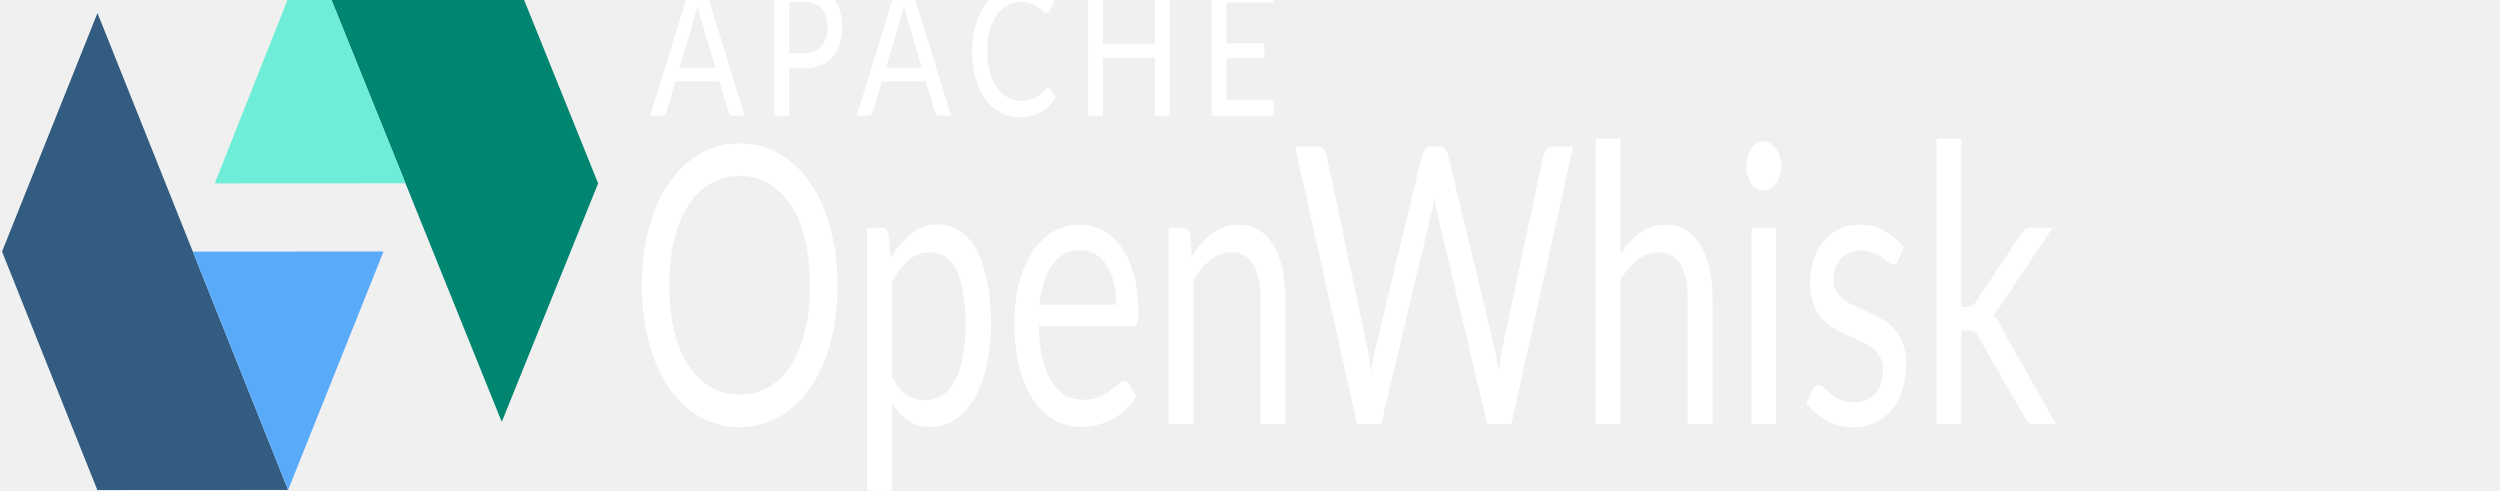
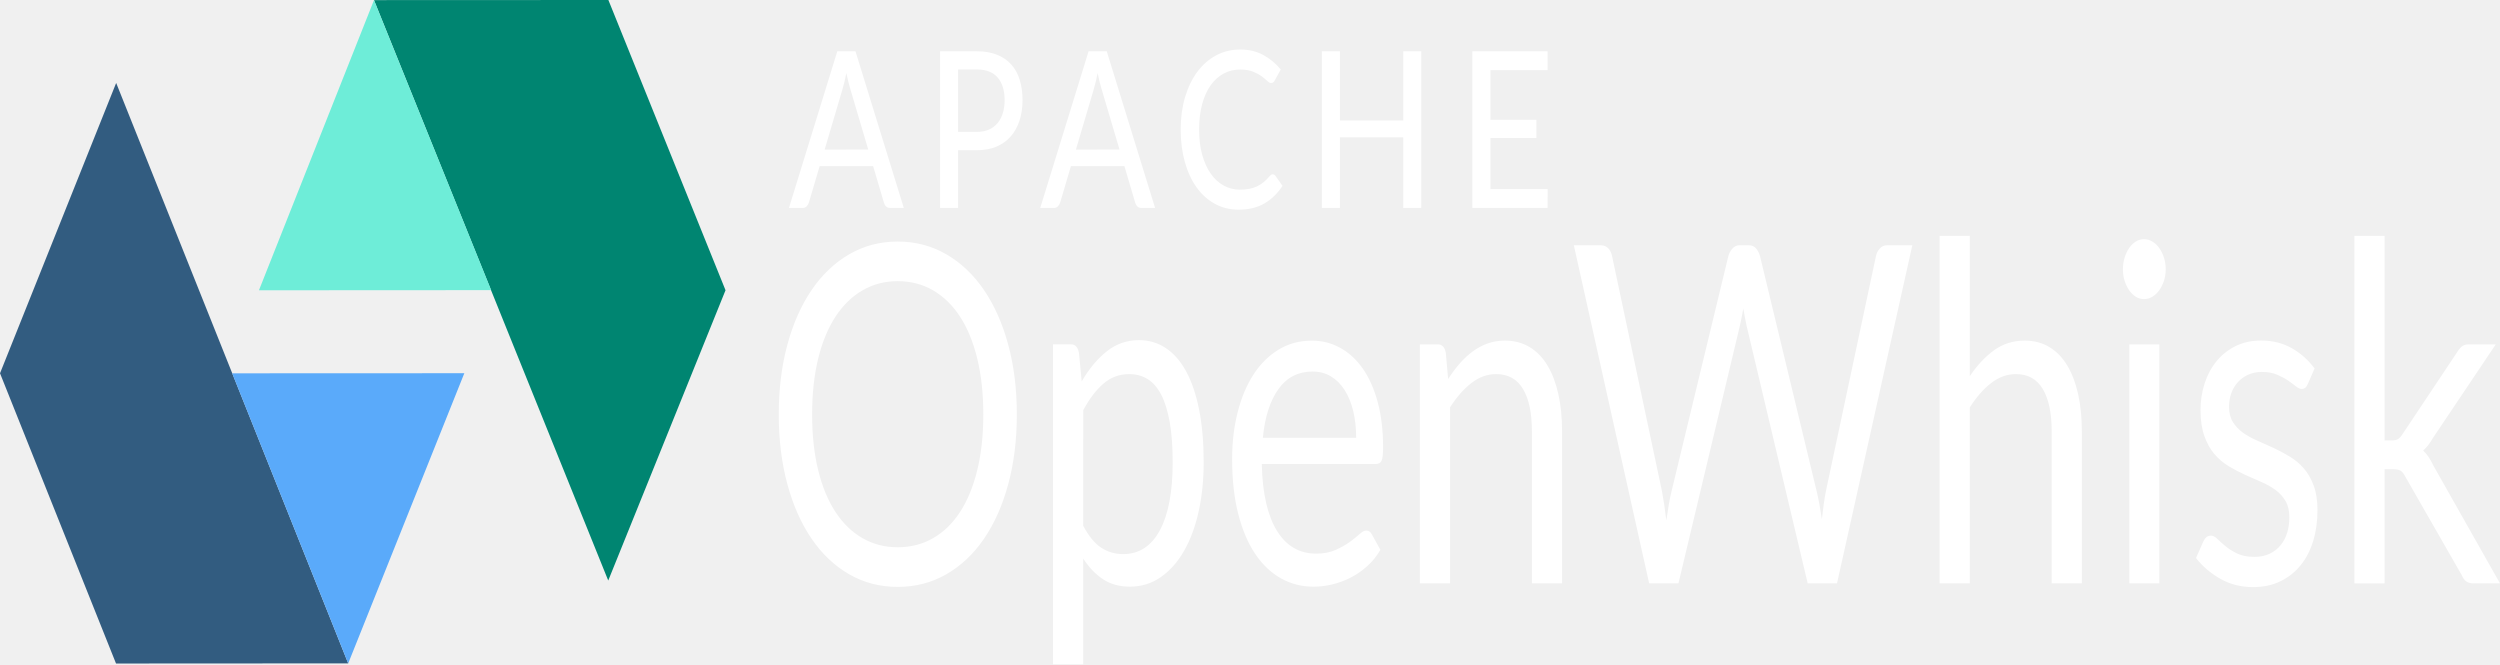
- <svg xmlns="http://www.w3.org/2000/svg" xmlns:xlink="http://www.w3.org/1999/xlink" width="107" height="21" viewBox="0 0 170.56 33.474" version="1.1" id="svg4829">
+ <svg xmlns="http://www.w3.org/2000/svg" xmlns:xlink="http://www.w3.org/1999/xlink" width="87.913" height="23.359" viewBox="0 0 140.135 37.235" version="1.1" id="svg4829">
  <defs id="defs4816">
-     <color-profile name="Adobe-RGB--1998-" xlink:href="/System/Library/ColorSync/Profiles/AdobeRGB1998.icc" id="color-profile4890" />
+     <color-profile name="Adobe-RGB--1998-" xlink:href="/System/Library/ColorSync/Profiles/AdobeRGB1998.icc" id="color-profile7" />
    <filter style="color-interpolation-filters:sRGB" id="filter4902">
      <feFlood flood-opacity="0.498" flood-color="rgb(0,0,0)" result="flood" id="feFlood4892" />
      <feComposite in="flood" in2="SourceGraphic" operator="in" result="composite1" id="feComposite4894" />
      <feGaussianBlur in="composite1" stdDeviation="2" result="blur" id="feGaussianBlur4896" />
      <feOffset dx="6" dy="6" result="offset" id="feOffset4898" />
      <feComposite in="SourceGraphic" in2="offset" operator="over" result="fbSourceGraphic" id="feComposite4900" />
      <feColorMatrix result="fbSourceGraphicAlpha" in="fbSourceGraphic" values="0 0 0 -1 0 0 0 0 -1 0 0 0 0 -1 0 0 0 0 1 0" id="feColorMatrix4988" />
      <feFlood id="feFlood4990" flood-opacity="0.498" flood-color="rgb(0,0,0)" result="flood" in="fbSourceGraphic" />
      <feComposite in2="fbSourceGraphic" id="feComposite4992" in="flood" operator="in" result="composite1" />
      <feGaussianBlur id="feGaussianBlur4994" in="composite1" stdDeviation="1" result="blur" />
      <feOffset id="feOffset4996" dx="6" dy="6" result="offset" />
      <feComposite in2="offset" id="feComposite4998" in="fbSourceGraphic" operator="over" result="fbSourceGraphic" />
      <feColorMatrix result="fbSourceGraphicAlpha" in="fbSourceGraphic" values="0 0 0 -1 0 0 0 0 -1 0 0 0 0 -1 0 0 0 0 1 0" id="feColorMatrix5000" />
      <feFlood id="feFlood5002" flood-opacity="0.498" flood-color="rgb(0,0,0)" result="flood" in="fbSourceGraphic" />
      <feComposite in2="fbSourceGraphic" id="feComposite5004" in="flood" operator="in" result="composite1" />
      <feGaussianBlur id="feGaussianBlur5006" in="composite1" stdDeviation="1" result="blur" />
      <feOffset id="feOffset5008" dx="6" dy="6" result="offset" />
      <feComposite in2="offset" id="feComposite5010" in="fbSourceGraphic" operator="over" result="fbSourceGraphic" />
      <feColorMatrix result="fbSourceGraphicAlpha" in="fbSourceGraphic" values="0 0 0 -1 0 0 0 0 -1 0 0 0 0 -1 0 0 0 0 1 0" id="feColorMatrix5012" />
      <feFlood id="feFlood5014" flood-opacity="0.498" flood-color="rgb(0,0,0)" result="flood" in="fbSourceGraphic" />
      <feComposite in2="fbSourceGraphic" id="feComposite5016" in="flood" operator="in" result="composite1" />
      <feGaussianBlur id="feGaussianBlur5018" in="composite1" stdDeviation="1" result="blur" />
      <feOffset id="feOffset5020" dx="6" dy="6" result="offset" />
      <feComposite in2="offset" id="feComposite5022" in="fbSourceGraphic" operator="over" result="fbSourceGraphic" />
      <feColorMatrix result="fbSourceGraphicAlpha" in="fbSourceGraphic" values="0 0 0 -1 0 0 0 0 -1 0 0 0 0 -1 0 0 0 0 1 0" id="feColorMatrix5024" />
      <feFlood id="feFlood5026" flood-opacity="0.498" flood-color="rgb(0,0,0)" result="flood" in="fbSourceGraphic" />
      <feComposite in2="fbSourceGraphic" id="feComposite5028" in="flood" operator="in" result="composite1" />
      <feGaussianBlur id="feGaussianBlur5030" in="composite1" stdDeviation="1" result="blur" />
      <feOffset id="feOffset5032" dx="6" dy="6" result="offset" />
      <feComposite in2="offset" id="feComposite5034" in="fbSourceGraphic" operator="over" result="fbSourceGraphic" />
      <feColorMatrix result="fbSourceGraphicAlpha" in="fbSourceGraphic" values="0 0 0 -1 0 0 0 0 -1 0 0 0 0 -1 0 0 0 0 1 0" id="feColorMatrix5036" />
      <feFlood id="feFlood5038" flood-opacity="0.498" flood-color="rgb(0,0,0)" result="flood" in="fbSourceGraphic" />
      <feComposite in2="fbSourceGraphic" id="feComposite5040" in="flood" operator="in" result="composite1" />
      <feGaussianBlur id="feGaussianBlur5042" in="composite1" stdDeviation="1" result="blur" />
      <feOffset id="feOffset5044" dx="6" dy="6" result="offset" />
      <feComposite in2="offset" id="feComposite5046" in="fbSourceGraphic" operator="over" result="composite2" />
    </filter>
  </defs>
-   <g id="Symbols" style="fill:none;fill-rule:evenodd;stroke:none;stroke-width:1">
-     <g id="Menu" transform="translate(-268,-33)">
-       <g id="logo/apache-openwhisk" transform="matrix(1.349175,0,0,1.88912,268,27.01907)">
-         <g id="Group-23">
-           <polygon id="Fill-1" points="25.27,17.226 30.143,8.612 25.276,-0 15.537,0.003 " style="fill:#008571" transform="translate(0.1028831,1.175636)" />
-           <polygon id="Fill-2" points="15.538,0.003 10.758,8.613 20.406,8.609 " style="fill:#6eedd8" transform="translate(0.1028831,1.175636)" />
-           <polygon id="Fill-3" points="14.466,19.684 4.826,2.461 0,11.076 4.82,19.688 " style="fill:#325c80" transform="translate(0.1028831,1.175636)" />
-           <polygon id="Fill-4" points="9.646,11.077 14.466,19.685 19.291,11.074 " style="fill:#5aaafa" transform="translate(0.1028831,1.175636)" />
-         </g>
-         <path d="m 42.349,13.473 c 0,0.751 -0.119,1.441 -0.357,2.069 -0.238,0.628 -0.574,1.168 -1.008,1.62 -0.434,0.453 -0.955,0.804 -1.565,1.054 -0.609,0.25 -1.282,0.374 -2.019,0.374 -0.737,0 -1.409,-0.125 -2.016,-0.374 -0.607,-0.25 -1.127,-0.601 -1.561,-1.054 -0.434,-0.453 -0.77,-0.993 -1.008,-1.62 -0.238,-0.628 -0.357,-1.317 -0.357,-2.069 0,-0.751 0.119,-1.441 0.357,-2.068 0.238,-0.628 0.574,-1.169 1.008,-1.624 0.434,-0.455 0.954,-0.808 1.561,-1.06 0.607,-0.252 1.279,-0.378 2.016,-0.378 0.737,0 1.41,0.126 2.019,0.378 0.609,0.252 1.13,0.605 1.565,1.06 0.434,0.455 0.77,0.996 1.008,1.624 0.238,0.628 0.357,1.317 0.357,2.068 z m -1.393,0 c 0,-0.616 -0.084,-1.169 -0.252,-1.659 -0.168,-0.49 -0.406,-0.904 -0.714,-1.242 -0.308,-0.338 -0.681,-0.598 -1.12,-0.781 -0.439,-0.182 -0.929,-0.273 -1.47,-0.273 -0.537,0 -1.024,0.091 -1.463,0.273 -0.439,0.182 -0.813,0.442 -1.123,0.781 -0.31,0.338 -0.549,0.752 -0.718,1.242 -0.168,0.49 -0.252,1.043 -0.252,1.659 0,0.616 0.084,1.168 0.252,1.655 0.168,0.488 0.407,0.901 0.718,1.239 0.31,0.338 0.685,0.597 1.123,0.777 0.439,0.18 0.926,0.27 1.463,0.27 0.541,0 1.031,-0.09 1.47,-0.27 0.439,-0.18 0.812,-0.439 1.12,-0.777 0.308,-0.338 0.546,-0.751 0.714,-1.239 0.168,-0.488 0.252,-1.039 0.252,-1.655 z m 4.151,3.304 c 0.229,0.308 0.478,0.525 0.749,0.651 0.271,0.126 0.574,0.189 0.91,0.189 0.663,0 1.171,-0.236 1.526,-0.707 0.355,-0.471 0.532,-1.143 0.532,-2.016 0,-0.462 -0.041,-0.859 -0.122,-1.19 -0.082,-0.331 -0.199,-0.603 -0.353,-0.815 -0.154,-0.212 -0.343,-0.367 -0.567,-0.466 -0.224,-0.098 -0.478,-0.147 -0.763,-0.147 -0.406,0 -0.762,0.093 -1.067,0.28 -0.306,0.187 -0.587,0.45 -0.844,0.791 z m -0.063,-4.284 c 0.299,-0.369 0.644,-0.665 1.036,-0.889 0.392,-0.224 0.84,-0.336 1.344,-0.336 0.411,0 0.782,0.078 1.113,0.235 0.331,0.156 0.614,0.387 0.847,0.693 0.233,0.306 0.413,0.685 0.539,1.138 0.126,0.453 0.189,0.973 0.189,1.561 0,0.523 -0.07,1.009 -0.21,1.459 -0.14,0.45 -0.342,0.84 -0.606,1.169 -0.264,0.329 -0.586,0.588 -0.966,0.777 -0.38,0.189 -0.808,0.283 -1.284,0.283 -0.434,0 -0.806,-0.073 -1.117,-0.221 -0.31,-0.147 -0.584,-0.351 -0.823,-0.613 v 3.136 h -1.253 v -9.492 h 0.749 c 0.177,0 0.287,0.086 0.329,0.259 z m 11.403,1.673 c 0,-0.289 -0.041,-0.554 -0.122,-0.794 -0.082,-0.24 -0.201,-0.448 -0.357,-0.623 -0.156,-0.175 -0.346,-0.31 -0.571,-0.406 -0.224,-0.096 -0.478,-0.143 -0.763,-0.143 -0.597,0 -1.07,0.174 -1.417,0.521 -0.348,0.348 -0.564,0.829 -0.647,1.446 z m 1.008,3.325 c -0.154,0.187 -0.338,0.349 -0.553,0.486 -0.215,0.138 -0.444,0.251 -0.69,0.34 -0.245,0.089 -0.498,0.155 -0.759,0.2 -0.261,0.044 -0.52,0.067 -0.777,0.067 -0.49,0 -0.941,-0.083 -1.355,-0.248 -0.413,-0.166 -0.77,-0.408 -1.071,-0.728 -0.301,-0.32 -0.535,-0.715 -0.704,-1.187 -0.168,-0.471 -0.252,-1.013 -0.252,-1.624 0,-0.495 0.076,-0.957 0.228,-1.386 0.152,-0.429 0.37,-0.801 0.654,-1.117 0.285,-0.315 0.632,-0.562 1.043,-0.742 0.411,-0.18 0.873,-0.269 1.386,-0.269 0.425,0 0.818,0.071 1.179,0.213 0.362,0.142 0.674,0.348 0.938,0.616 0.264,0.268 0.47,0.6 0.62,0.994 0.149,0.394 0.224,0.843 0.224,1.347 0,0.196 -0.021,0.327 -0.063,0.392 -0.042,0.065 -0.121,0.098 -0.238,0.098 h -4.739 c 0.014,0.448 0.076,0.838 0.185,1.169 0.11,0.331 0.262,0.608 0.459,0.83 0.196,0.222 0.429,0.387 0.7,0.497 0.271,0.11 0.574,0.164 0.91,0.164 0.313,0 0.582,-0.036 0.808,-0.108 0.226,-0.072 0.421,-0.15 0.585,-0.234 0.163,-0.084 0.3,-0.162 0.409,-0.234 0.11,-0.072 0.204,-0.109 0.283,-0.109 0.103,0 0.182,0.04 0.238,0.119 z m 2.814,-5.068 c 0.154,-0.173 0.317,-0.329 0.49,-0.469 0.173,-0.14 0.356,-0.26 0.549,-0.36 0.194,-0.1 0.399,-0.177 0.616,-0.231 0.217,-0.054 0.451,-0.081 0.704,-0.081 0.387,0 0.729,0.064 1.026,0.192 0.296,0.128 0.544,0.31 0.742,0.546 0.198,0.236 0.349,0.519 0.452,0.851 0.103,0.331 0.154,0.698 0.154,1.099 v 4.515 h -1.253 v -4.515 c 0,-0.537 -0.122,-0.953 -0.367,-1.249 -0.245,-0.296 -0.617,-0.445 -1.117,-0.445 -0.369,0 -0.713,0.089 -1.032,0.266 -0.32,0.177 -0.615,0.418 -0.885,0.721 v 5.222 h -1.253 v -7.091 h 0.749 c 0.177,0 0.287,0.086 0.329,0.259 z M 79.554,8.454 76.425,18.485 h -1.218 l -2.541,-7.651 c -0.023,-0.075 -0.045,-0.154 -0.067,-0.238 l -0.067,-0.266 c -0.023,0.093 -0.047,0.182 -0.07,0.266 -0.023,0.084 -0.047,0.163 -0.07,0.238 l -2.555,7.651 H 68.62 L 65.491,8.454 h 1.127 c 0.121,0 0.223,0.03 0.304,0.091 0.082,0.061 0.134,0.138 0.158,0.231 l 2.072,6.972 c 0.033,0.126 0.064,0.261 0.095,0.406 0.03,0.145 0.059,0.299 0.087,0.462 0.033,-0.163 0.067,-0.318 0.102,-0.465 0.035,-0.147 0.073,-0.281 0.116,-0.403 L 71.91,8.776 c 0.028,-0.079 0.083,-0.153 0.165,-0.221 0.082,-0.068 0.181,-0.102 0.297,-0.102 h 0.392 c 0.121,0 0.219,0.03 0.294,0.091 0.075,0.061 0.131,0.138 0.168,0.231 l 2.352,6.972 c 0.042,0.121 0.081,0.252 0.116,0.392 0.035,0.14 0.069,0.287 0.102,0.441 0.023,-0.154 0.049,-0.301 0.077,-0.441 0.028,-0.14 0.058,-0.271 0.091,-0.392 l 2.079,-6.972 c 0.023,-0.084 0.076,-0.159 0.158,-0.224 0.082,-0.065 0.181,-0.098 0.297,-0.098 z m 2.387,3.885 c 0.303,-0.322 0.639,-0.579 1.008,-0.77 0.369,-0.191 0.793,-0.287 1.274,-0.287 0.387,0 0.729,0.064 1.026,0.192 0.296,0.128 0.544,0.31 0.742,0.546 0.198,0.236 0.349,0.519 0.452,0.851 0.103,0.331 0.154,0.698 0.154,1.099 v 4.515 h -1.253 v -4.515 c 0,-0.537 -0.122,-0.953 -0.367,-1.249 -0.245,-0.296 -0.617,-0.445 -1.117,-0.445 -0.369,0 -0.713,0.089 -1.032,0.266 -0.32,0.177 -0.615,0.418 -0.885,0.721 v 5.222 H 80.688 V 8.174 h 1.253 z m 7.875,-0.945 v 7.091 H 88.57 v -7.091 z m 0.266,-2.226 c 0,0.121 -0.025,0.234 -0.073,0.34 -0.049,0.105 -0.114,0.198 -0.196,0.28 -0.082,0.082 -0.177,0.146 -0.287,0.193 -0.11,0.047 -0.225,0.07 -0.346,0.07 -0.121,0 -0.234,-0.023 -0.34,-0.07 -0.105,-0.047 -0.197,-0.111 -0.277,-0.193 -0.079,-0.082 -0.142,-0.175 -0.189,-0.28 -0.047,-0.105 -0.07,-0.218 -0.07,-0.34 0,-0.121 0.023,-0.237 0.07,-0.346 0.047,-0.11 0.11,-0.205 0.189,-0.287 0.079,-0.082 0.171,-0.146 0.277,-0.193 0.105,-0.047 0.218,-0.07 0.34,-0.07 0.121,0 0.237,0.023 0.346,0.07 0.11,0.047 0.205,0.111 0.287,0.193 0.082,0.082 0.147,0.177 0.196,0.287 0.049,0.11 0.073,0.225 0.073,0.346 z m 5.908,3.395 c -0.056,0.103 -0.142,0.154 -0.259,0.154 -0.07,0 -0.149,-0.026 -0.238,-0.077 -0.089,-0.051 -0.197,-0.108 -0.326,-0.172 -0.128,-0.063 -0.281,-0.121 -0.459,-0.175 -0.177,-0.054 -0.387,-0.081 -0.63,-0.081 -0.21,0 -0.399,0.027 -0.567,0.081 -0.168,0.054 -0.311,0.127 -0.43,0.221 -0.119,0.093 -0.21,0.202 -0.273,0.326 -0.063,0.124 -0.095,0.258 -0.095,0.402 0,0.182 0.052,0.334 0.158,0.455 0.105,0.121 0.244,0.226 0.416,0.315 0.173,0.089 0.369,0.167 0.588,0.234 0.219,0.068 0.444,0.14 0.675,0.217 0.231,0.077 0.456,0.162 0.675,0.256 0.219,0.093 0.415,0.21 0.588,0.35 0.173,0.14 0.311,0.311 0.416,0.514 0.105,0.203 0.158,0.447 0.158,0.732 0,0.327 -0.058,0.629 -0.175,0.906 -0.117,0.278 -0.289,0.518 -0.518,0.721 -0.229,0.203 -0.509,0.363 -0.84,0.479 -0.331,0.117 -0.714,0.175 -1.148,0.175 -0.495,0 -0.943,-0.081 -1.344,-0.242 -0.401,-0.161 -0.742,-0.367 -1.022,-0.62 l 0.294,-0.476 c 0.037,-0.061 0.082,-0.107 0.133,-0.14 0.051,-0.033 0.117,-0.049 0.196,-0.049 0.084,0 0.173,0.033 0.266,0.098 0.093,0.065 0.206,0.138 0.34,0.217 0.133,0.079 0.295,0.152 0.486,0.217 0.191,0.065 0.429,0.098 0.714,0.098 0.243,0 0.455,-0.032 0.637,-0.095 0.182,-0.063 0.334,-0.148 0.455,-0.256 0.121,-0.107 0.211,-0.231 0.27,-0.371 0.058,-0.14 0.087,-0.289 0.087,-0.448 0,-0.196 -0.052,-0.358 -0.158,-0.486 -0.105,-0.128 -0.244,-0.238 -0.416,-0.329 -0.173,-0.091 -0.37,-0.17 -0.592,-0.238 -0.222,-0.068 -0.448,-0.139 -0.679,-0.214 -0.231,-0.075 -0.457,-0.16 -0.679,-0.255 -0.222,-0.096 -0.419,-0.216 -0.592,-0.361 -0.173,-0.145 -0.311,-0.323 -0.416,-0.535 -0.105,-0.212 -0.158,-0.47 -0.158,-0.773 0,-0.271 0.056,-0.531 0.168,-0.78 0.112,-0.25 0.275,-0.469 0.49,-0.658 0.215,-0.189 0.478,-0.34 0.791,-0.452 0.313,-0.112 0.67,-0.168 1.071,-0.168 0.467,0 0.885,0.073 1.256,0.221 0.371,0.147 0.692,0.349 0.963,0.606 z m 3.185,-4.389 v 6.069 h 0.322 c 0.093,0 0.172,-0.013 0.234,-0.038 0.063,-0.026 0.13,-0.078 0.2,-0.158 l 2.24,-2.401 c 0.065,-0.079 0.134,-0.141 0.206,-0.185 0.072,-0.044 0.169,-0.067 0.29,-0.067 h 1.127 l -2.611,2.779 c -0.126,0.159 -0.261,0.282 -0.406,0.371 0.084,0.056 0.16,0.12 0.228,0.193 0.068,0.072 0.132,0.155 0.193,0.248 l 2.772,3.5 h -1.113 c -0.107,0 -0.2,-0.018 -0.277,-0.052 -0.077,-0.035 -0.143,-0.099 -0.2,-0.193 l -2.331,-2.905 c -0.07,-0.098 -0.139,-0.162 -0.206,-0.192 -0.068,-0.03 -0.172,-0.045 -0.311,-0.045 h -0.357 v 3.388 H 97.922 V 8.174 Z" id="OpenWhisk" style="fill:#ffffff" />
-         <path d="M 36.175,5.613 35.428,3.81 C 35.374,3.687 35.32,3.532 35.266,3.344 35.24,3.437 35.214,3.523 35.187,3.603 35.16,3.683 35.134,3.754 35.108,3.817 l -0.744,1.797 z m 1.478,1.732 h -0.576 c -0.066,0 -0.119,-0.015 -0.162,-0.045 -0.042,-0.03 -0.073,-0.069 -0.091,-0.117 L 36.379,6.106 h -2.223 l -0.446,1.078 c -0.016,0.041 -0.047,0.078 -0.091,0.112 -0.044,0.033 -0.098,0.05 -0.162,0.05 h -0.576 l 2.009,-4.649 h 0.755 z m 3.034,-2.256 c 0.19,0 0.356,-0.023 0.5,-0.068 0.144,-0.045 0.265,-0.11 0.362,-0.193 0.097,-0.083 0.17,-0.182 0.219,-0.298 0.049,-0.115 0.074,-0.243 0.074,-0.384 0,-0.283 -0.095,-0.505 -0.286,-0.667 C 41.366,3.318 41.076,3.237 40.688,3.237 h -0.78 v 1.852 z m 0,-2.392 c 0.323,0 0.604,0.035 0.843,0.104 0.239,0.069 0.437,0.167 0.593,0.293 0.157,0.126 0.273,0.279 0.349,0.458 0.076,0.179 0.114,0.378 0.114,0.596 0,0.218 -0.041,0.418 -0.123,0.6 -0.082,0.182 -0.202,0.339 -0.362,0.471 -0.159,0.132 -0.358,0.234 -0.595,0.306 -0.238,0.072 -0.511,0.108 -0.82,0.108 H 39.908 V 7.345 H 39.16 V 2.697 Z M 46.615,5.613 45.867,3.81 C 45.813,3.687 45.759,3.532 45.706,3.344 45.68,3.437 45.654,3.523 45.627,3.603 45.6,3.683 45.573,3.754 45.548,3.817 l -0.744,1.797 z m 1.478,1.732 h -0.576 c -0.066,0 -0.119,-0.015 -0.162,-0.045 -0.042,-0.03 -0.073,-0.069 -0.091,-0.117 L 46.819,6.106 h -2.223 l -0.446,1.078 c -0.016,0.041 -0.047,0.078 -0.091,0.112 -0.044,0.033 -0.098,0.05 -0.162,0.05 h -0.576 l 2.009,-4.649 h 0.755 z m 4.891,-0.997 c 0.042,0 0.078,0.015 0.109,0.045 l 0.295,0.298 c -0.206,0.224 -0.457,0.398 -0.753,0.521 -0.296,0.123 -0.653,0.185 -1.069,0.185 -0.365,0 -0.696,-0.058 -0.992,-0.175 C 50.278,7.106 50.025,6.943 49.816,6.734 49.606,6.524 49.444,6.274 49.329,5.982 49.215,5.691 49.157,5.371 49.157,5.021 c 0,-0.35 0.06,-0.67 0.181,-0.961 0.121,-0.291 0.29,-0.542 0.507,-0.751 0.218,-0.209 0.478,-0.372 0.781,-0.489 0.303,-0.117 0.639,-0.175 1.006,-0.175 0.358,0 0.677,0.054 0.955,0.162 0.279,0.108 0.521,0.251 0.727,0.431 l -0.246,0.32 c -0.016,0.024 -0.037,0.043 -0.061,0.058 -0.025,0.015 -0.057,0.023 -0.097,0.023 -0.044,0 -0.097,-0.021 -0.156,-0.062 -0.06,-0.041 -0.138,-0.087 -0.235,-0.138 -0.097,-0.051 -0.217,-0.097 -0.36,-0.138 -0.143,-0.041 -0.321,-0.062 -0.534,-0.062 -0.25,0 -0.48,0.04 -0.688,0.121 -0.208,0.081 -0.388,0.197 -0.539,0.35 -0.151,0.152 -0.268,0.339 -0.351,0.56 -0.083,0.221 -0.125,0.471 -0.125,0.749 0,0.283 0.043,0.534 0.13,0.754 0.087,0.22 0.206,0.407 0.358,0.56 0.152,0.153 0.331,0.27 0.537,0.35 0.206,0.08 0.428,0.12 0.667,0.12 0.145,0 0.276,-0.008 0.392,-0.024 0.116,-0.016 0.222,-0.04 0.32,-0.073 0.097,-0.032 0.189,-0.074 0.276,-0.125 0.087,-0.051 0.172,-0.112 0.256,-0.183 0.019,-0.015 0.039,-0.028 0.06,-0.037 0.021,-0.01 0.043,-0.015 0.067,-0.015 z M 59.151,2.697 V 7.345 H 58.403 V 5.251 H 55.773 V 7.345 H 55.022 V 2.697 h 0.751 v 2.052 h 2.63 V 2.697 Z m 5.253,4.089 -0.004,0.56 H 61.275 V 2.697 h 3.125 v 0.56 h -2.374 v 1.473 h 1.91 v 0.541 h -1.91 v 1.515 z" id="APACHE" style="fill:#ffffff;stroke-width:0.963;filter:url(#filter4902)" />
+   <g id="Menu" transform="translate(-268.1388,-29.23975)" style="display:inline">
+     <g id="logo/apache-openwhisk" transform="matrix(1.349175,0,0,1.88912,268,27.01907)" style="display:inline">
+       <path d="m 42.349,13.473 c 0,0.751 -0.119,1.441 -0.357,2.069 -0.238,0.628 -0.574,1.168 -1.008,1.62 -0.434,0.453 -0.955,0.804 -1.565,1.054 -0.609,0.25 -1.282,0.374 -2.019,0.374 -0.737,0 -1.409,-0.125 -2.016,-0.374 -0.607,-0.25 -1.127,-0.601 -1.561,-1.054 -0.434,-0.453 -0.77,-0.993 -1.008,-1.62 -0.238,-0.628 -0.357,-1.317 -0.357,-2.069 0,-0.751 0.119,-1.441 0.357,-2.068 0.238,-0.628 0.574,-1.169 1.008,-1.624 0.434,-0.455 0.954,-0.808 1.561,-1.06 0.607,-0.252 1.279,-0.378 2.016,-0.378 0.737,0 1.41,0.126 2.019,0.378 0.609,0.252 1.13,0.605 1.565,1.06 0.434,0.455 0.77,0.996 1.008,1.624 0.238,0.628 0.357,1.317 0.357,2.068 z m -1.393,0 c 0,-0.616 -0.084,-1.169 -0.252,-1.659 -0.168,-0.49 -0.406,-0.904 -0.714,-1.242 -0.308,-0.338 -0.681,-0.598 -1.12,-0.781 -0.439,-0.182 -0.929,-0.273 -1.47,-0.273 -0.537,0 -1.024,0.091 -1.463,0.273 -0.439,0.182 -0.813,0.442 -1.123,0.781 -0.31,0.338 -0.549,0.752 -0.718,1.242 -0.168,0.49 -0.252,1.043 -0.252,1.659 0,0.616 0.084,1.168 0.252,1.655 0.168,0.488 0.407,0.901 0.718,1.239 0.31,0.338 0.685,0.597 1.123,0.777 0.439,0.18 0.926,0.27 1.463,0.27 0.541,0 1.031,-0.09 1.47,-0.27 0.439,-0.18 0.812,-0.439 1.12,-0.777 0.308,-0.338 0.546,-0.751 0.714,-1.239 0.168,-0.488 0.252,-1.039 0.252,-1.655 z m 4.151,3.304 c 0.229,0.308 0.478,0.525 0.749,0.651 0.271,0.126 0.574,0.189 0.91,0.189 0.663,0 1.171,-0.236 1.526,-0.707 0.355,-0.471 0.532,-1.143 0.532,-2.016 0,-0.462 -0.041,-0.859 -0.122,-1.19 -0.082,-0.331 -0.199,-0.603 -0.353,-0.815 -0.154,-0.212 -0.343,-0.367 -0.567,-0.466 -0.224,-0.098 -0.478,-0.147 -0.763,-0.147 -0.406,0 -0.762,0.093 -1.067,0.28 -0.306,0.187 -0.587,0.45 -0.844,0.791 z m -0.063,-4.284 c 0.299,-0.369 0.644,-0.665 1.036,-0.889 0.392,-0.224 0.84,-0.336 1.344,-0.336 0.411,0 0.782,0.078 1.113,0.235 0.331,0.156 0.614,0.387 0.847,0.693 0.233,0.306 0.413,0.685 0.539,1.138 0.126,0.453 0.189,0.973 0.189,1.561 0,0.523 -0.07,1.009 -0.21,1.459 -0.14,0.45 -0.342,0.84 -0.606,1.169 -0.264,0.329 -0.586,0.588 -0.966,0.777 -0.38,0.189 -0.808,0.283 -1.284,0.283 -0.434,0 -0.806,-0.073 -1.117,-0.221 -0.31,-0.147 -0.584,-0.351 -0.823,-0.613 v 3.136 h -1.253 v -9.492 h 0.749 c 0.177,0 0.287,0.086 0.329,0.259 z m 11.403,1.673 c 0,-0.289 -0.041,-0.554 -0.122,-0.794 -0.082,-0.24 -0.201,-0.448 -0.357,-0.623 -0.156,-0.175 -0.346,-0.31 -0.571,-0.406 -0.224,-0.096 -0.478,-0.143 -0.763,-0.143 -0.597,0 -1.07,0.174 -1.417,0.521 -0.348,0.348 -0.564,0.829 -0.647,1.446 z m 1.008,3.325 c -0.154,0.187 -0.338,0.349 -0.553,0.486 -0.215,0.138 -0.444,0.251 -0.69,0.34 -0.245,0.089 -0.498,0.155 -0.759,0.2 -0.261,0.044 -0.52,0.067 -0.777,0.067 -0.49,0 -0.941,-0.083 -1.355,-0.248 -0.413,-0.166 -0.77,-0.408 -1.071,-0.728 -0.301,-0.32 -0.535,-0.715 -0.704,-1.187 -0.168,-0.471 -0.252,-1.013 -0.252,-1.624 0,-0.495 0.076,-0.957 0.228,-1.386 0.152,-0.429 0.37,-0.801 0.654,-1.117 0.285,-0.315 0.632,-0.562 1.043,-0.742 0.411,-0.18 0.873,-0.269 1.386,-0.269 0.425,0 0.818,0.071 1.179,0.213 0.362,0.142 0.674,0.348 0.938,0.616 0.264,0.268 0.47,0.6 0.62,0.994 0.149,0.394 0.224,0.843 0.224,1.347 0,0.196 -0.021,0.327 -0.063,0.392 -0.042,0.065 -0.121,0.098 -0.238,0.098 h -4.739 c 0.014,0.448 0.076,0.838 0.185,1.169 0.11,0.331 0.262,0.608 0.459,0.83 0.196,0.222 0.429,0.387 0.7,0.497 0.271,0.11 0.574,0.164 0.91,0.164 0.313,0 0.582,-0.036 0.808,-0.108 0.226,-0.072 0.421,-0.15 0.585,-0.234 0.163,-0.084 0.3,-0.162 0.409,-0.234 0.11,-0.072 0.204,-0.109 0.283,-0.109 0.103,0 0.182,0.04 0.238,0.119 z m 2.814,-5.068 c 0.154,-0.173 0.317,-0.329 0.49,-0.469 0.173,-0.14 0.356,-0.26 0.549,-0.36 0.194,-0.1 0.399,-0.177 0.616,-0.231 0.217,-0.054 0.451,-0.081 0.704,-0.081 0.387,0 0.729,0.064 1.026,0.192 0.296,0.128 0.544,0.31 0.742,0.546 0.198,0.236 0.349,0.519 0.452,0.851 0.103,0.331 0.154,0.698 0.154,1.099 v 4.515 h -1.253 v -4.515 c 0,-0.537 -0.122,-0.953 -0.367,-1.249 -0.245,-0.296 -0.617,-0.445 -1.117,-0.445 -0.369,0 -0.713,0.089 -1.032,0.266 -0.32,0.177 -0.615,0.418 -0.885,0.721 v 5.222 h -1.253 v -7.091 h 0.749 c 0.177,0 0.287,0.086 0.329,0.259 z M 79.554,8.454 76.425,18.485 h -1.218 l -2.541,-7.651 c -0.023,-0.075 -0.045,-0.154 -0.067,-0.238 l -0.067,-0.266 c -0.023,0.093 -0.047,0.182 -0.07,0.266 -0.023,0.084 -0.047,0.163 -0.07,0.238 l -2.555,7.651 H 68.62 L 65.491,8.454 h 1.127 c 0.121,0 0.223,0.03 0.304,0.091 0.082,0.061 0.134,0.138 0.158,0.231 l 2.072,6.972 c 0.033,0.126 0.064,0.261 0.095,0.406 0.03,0.145 0.059,0.299 0.087,0.462 0.033,-0.163 0.067,-0.318 0.102,-0.465 0.035,-0.147 0.073,-0.281 0.116,-0.403 L 71.91,8.776 c 0.028,-0.079 0.083,-0.153 0.165,-0.221 0.082,-0.068 0.181,-0.102 0.297,-0.102 h 0.392 c 0.121,0 0.219,0.03 0.294,0.091 0.075,0.061 0.131,0.138 0.168,0.231 l 2.352,6.972 c 0.042,0.121 0.081,0.252 0.116,0.392 0.035,0.14 0.069,0.287 0.102,0.441 0.023,-0.154 0.049,-0.301 0.077,-0.441 0.028,-0.14 0.058,-0.271 0.091,-0.392 l 2.079,-6.972 c 0.023,-0.084 0.076,-0.159 0.158,-0.224 0.082,-0.065 0.181,-0.098 0.297,-0.098 z m 2.387,3.885 c 0.303,-0.322 0.639,-0.579 1.008,-0.77 0.369,-0.191 0.793,-0.287 1.274,-0.287 0.387,0 0.729,0.064 1.026,0.192 0.296,0.128 0.544,0.31 0.742,0.546 0.198,0.236 0.349,0.519 0.452,0.851 0.103,0.331 0.154,0.698 0.154,1.099 v 4.515 h -1.253 v -4.515 c 0,-0.537 -0.122,-0.953 -0.367,-1.249 -0.245,-0.296 -0.617,-0.445 -1.117,-0.445 -0.369,0 -0.713,0.089 -1.032,0.266 -0.32,0.177 -0.615,0.418 -0.885,0.721 v 5.222 H 80.688 V 8.174 h 1.253 z m 7.875,-0.945 v 7.091 H 88.57 v -7.091 z m 0.266,-2.226 c 0,0.121 -0.025,0.234 -0.073,0.34 -0.049,0.105 -0.114,0.198 -0.196,0.28 -0.082,0.082 -0.177,0.146 -0.287,0.193 -0.11,0.047 -0.225,0.07 -0.346,0.07 -0.121,0 -0.234,-0.023 -0.34,-0.07 -0.105,-0.047 -0.197,-0.111 -0.277,-0.193 -0.079,-0.082 -0.142,-0.175 -0.189,-0.28 -0.047,-0.105 -0.07,-0.218 -0.07,-0.34 0,-0.121 0.023,-0.237 0.07,-0.346 0.047,-0.11 0.11,-0.205 0.189,-0.287 0.079,-0.082 0.171,-0.146 0.277,-0.193 0.105,-0.047 0.218,-0.07 0.34,-0.07 0.121,0 0.237,0.023 0.346,0.07 0.11,0.047 0.205,0.111 0.287,0.193 0.082,0.082 0.147,0.177 0.196,0.287 0.049,0.11 0.073,0.225 0.073,0.346 z m 5.908,3.395 c -0.056,0.103 -0.142,0.154 -0.259,0.154 -0.07,0 -0.149,-0.026 -0.238,-0.077 -0.089,-0.051 -0.197,-0.108 -0.326,-0.172 -0.128,-0.063 -0.281,-0.121 -0.459,-0.175 -0.177,-0.054 -0.387,-0.081 -0.63,-0.081 -0.21,0 -0.399,0.027 -0.567,0.081 -0.168,0.054 -0.311,0.127 -0.43,0.221 -0.119,0.093 -0.21,0.202 -0.273,0.326 -0.063,0.124 -0.095,0.258 -0.095,0.402 0,0.182 0.052,0.334 0.158,0.455 0.105,0.121 0.244,0.226 0.416,0.315 0.173,0.089 0.369,0.167 0.588,0.234 0.219,0.068 0.444,0.14 0.675,0.217 0.231,0.077 0.456,0.162 0.675,0.256 0.219,0.093 0.415,0.21 0.588,0.35 0.173,0.14 0.311,0.311 0.416,0.514 0.105,0.203 0.158,0.447 0.158,0.732 0,0.327 -0.058,0.629 -0.175,0.906 -0.117,0.278 -0.289,0.518 -0.518,0.721 -0.229,0.203 -0.509,0.363 -0.84,0.479 -0.331,0.117 -0.714,0.175 -1.148,0.175 -0.495,0 -0.943,-0.081 -1.344,-0.242 -0.401,-0.161 -0.742,-0.367 -1.022,-0.62 l 0.294,-0.476 c 0.037,-0.061 0.082,-0.107 0.133,-0.14 0.051,-0.033 0.117,-0.049 0.196,-0.049 0.084,0 0.173,0.033 0.266,0.098 0.093,0.065 0.206,0.138 0.34,0.217 0.133,0.079 0.295,0.152 0.486,0.217 0.191,0.065 0.429,0.098 0.714,0.098 0.243,0 0.455,-0.032 0.637,-0.095 0.182,-0.063 0.334,-0.148 0.455,-0.256 0.121,-0.107 0.211,-0.231 0.27,-0.371 0.058,-0.14 0.087,-0.289 0.087,-0.448 0,-0.196 -0.052,-0.358 -0.158,-0.486 -0.105,-0.128 -0.244,-0.238 -0.416,-0.329 -0.173,-0.091 -0.37,-0.17 -0.592,-0.238 -0.222,-0.068 -0.448,-0.139 -0.679,-0.214 -0.231,-0.075 -0.457,-0.16 -0.679,-0.255 -0.222,-0.096 -0.419,-0.216 -0.592,-0.361 -0.173,-0.145 -0.311,-0.323 -0.416,-0.535 -0.105,-0.212 -0.158,-0.47 -0.158,-0.773 0,-0.271 0.056,-0.531 0.168,-0.78 0.112,-0.25 0.275,-0.469 0.49,-0.658 0.215,-0.189 0.478,-0.34 0.791,-0.452 0.313,-0.112 0.67,-0.168 1.071,-0.168 0.467,0 0.885,0.073 1.256,0.221 0.371,0.147 0.692,0.349 0.963,0.606 z m 3.185,-4.389 v 6.069 h 0.322 c 0.093,0 0.172,-0.013 0.234,-0.038 0.063,-0.026 0.13,-0.078 0.2,-0.158 l 2.24,-2.401 c 0.065,-0.079 0.134,-0.141 0.206,-0.185 0.072,-0.044 0.169,-0.067 0.29,-0.067 h 1.127 l -2.611,2.779 c -0.126,0.159 -0.261,0.282 -0.406,0.371 0.084,0.056 0.16,0.12 0.228,0.193 0.068,0.072 0.132,0.155 0.193,0.248 l 2.772,3.5 h -1.113 c -0.107,0 -0.2,-0.018 -0.277,-0.052 -0.077,-0.035 -0.143,-0.099 -0.2,-0.193 l -2.331,-2.905 c -0.07,-0.098 -0.139,-0.162 -0.206,-0.192 -0.068,-0.03 -0.172,-0.045 -0.311,-0.045 h -0.357 v 3.388 H 97.922 V 8.174 Z" id="OpenWhisk" style="display:inline;fill:#ffffff" />
+       <path d="M 36.175,5.613 35.428,3.81 C 35.374,3.687 35.32,3.532 35.266,3.344 35.24,3.437 35.214,3.523 35.187,3.603 35.16,3.683 35.134,3.754 35.108,3.817 l -0.744,1.797 z m 1.478,1.732 h -0.576 c -0.066,0 -0.119,-0.015 -0.162,-0.045 -0.042,-0.03 -0.073,-0.069 -0.091,-0.117 L 36.379,6.106 h -2.223 l -0.446,1.078 c -0.016,0.041 -0.047,0.078 -0.091,0.112 -0.044,0.033 -0.098,0.05 -0.162,0.05 h -0.576 l 2.009,-4.649 h 0.755 z m 3.034,-2.256 c 0.19,0 0.356,-0.023 0.5,-0.068 0.144,-0.045 0.265,-0.11 0.362,-0.193 0.097,-0.083 0.17,-0.182 0.219,-0.298 0.049,-0.115 0.074,-0.243 0.074,-0.384 0,-0.283 -0.095,-0.505 -0.286,-0.667 C 41.366,3.318 41.076,3.237 40.688,3.237 h -0.78 v 1.852 z m 0,-2.392 c 0.323,0 0.604,0.035 0.843,0.104 0.239,0.069 0.437,0.167 0.593,0.293 0.157,0.126 0.273,0.279 0.349,0.458 0.076,0.179 0.114,0.378 0.114,0.596 0,0.218 -0.041,0.418 -0.123,0.6 -0.082,0.182 -0.202,0.339 -0.362,0.471 -0.159,0.132 -0.358,0.234 -0.595,0.306 -0.238,0.072 -0.511,0.108 -0.82,0.108 H 39.908 V 7.345 H 39.16 V 2.697 Z M 46.615,5.613 45.867,3.81 C 45.813,3.687 45.759,3.532 45.706,3.344 45.68,3.437 45.654,3.523 45.627,3.603 45.6,3.683 45.573,3.754 45.548,3.817 l -0.744,1.797 z m 1.478,1.732 h -0.576 c -0.066,0 -0.119,-0.015 -0.162,-0.045 -0.042,-0.03 -0.073,-0.069 -0.091,-0.117 L 46.819,6.106 h -2.223 l -0.446,1.078 c -0.016,0.041 -0.047,0.078 -0.091,0.112 -0.044,0.033 -0.098,0.05 -0.162,0.05 h -0.576 l 2.009,-4.649 h 0.755 z m 4.891,-0.997 c 0.042,0 0.078,0.015 0.109,0.045 l 0.295,0.298 c -0.206,0.224 -0.457,0.398 -0.753,0.521 -0.296,0.123 -0.653,0.185 -1.069,0.185 -0.365,0 -0.696,-0.058 -0.992,-0.175 C 50.278,7.106 50.025,6.943 49.816,6.734 49.606,6.524 49.444,6.274 49.329,5.982 49.215,5.691 49.157,5.371 49.157,5.021 c 0,-0.35 0.06,-0.67 0.181,-0.961 0.121,-0.291 0.29,-0.542 0.507,-0.751 0.218,-0.209 0.478,-0.372 0.781,-0.489 0.303,-0.117 0.639,-0.175 1.006,-0.175 0.358,0 0.677,0.054 0.955,0.162 0.279,0.108 0.521,0.251 0.727,0.431 l -0.246,0.32 c -0.016,0.024 -0.037,0.043 -0.061,0.058 -0.025,0.015 -0.057,0.023 -0.097,0.023 -0.044,0 -0.097,-0.021 -0.156,-0.062 -0.06,-0.041 -0.138,-0.087 -0.235,-0.138 -0.097,-0.051 -0.217,-0.097 -0.36,-0.138 -0.143,-0.041 -0.321,-0.062 -0.534,-0.062 -0.25,0 -0.48,0.04 -0.688,0.121 -0.208,0.081 -0.388,0.197 -0.539,0.35 -0.151,0.152 -0.268,0.339 -0.351,0.56 -0.083,0.221 -0.125,0.471 -0.125,0.749 0,0.283 0.043,0.534 0.13,0.754 0.087,0.22 0.206,0.407 0.358,0.56 0.152,0.153 0.331,0.27 0.537,0.35 0.206,0.08 0.428,0.12 0.667,0.12 0.145,0 0.276,-0.008 0.392,-0.024 0.116,-0.016 0.222,-0.04 0.32,-0.073 0.097,-0.032 0.189,-0.074 0.276,-0.125 0.087,-0.051 0.172,-0.112 0.256,-0.183 0.019,-0.015 0.039,-0.028 0.06,-0.037 0.021,-0.01 0.043,-0.015 0.067,-0.015 z M 59.151,2.697 V 7.345 H 58.403 V 5.251 H 55.773 V 7.345 H 55.022 V 2.697 h 0.751 v 2.052 h 2.63 V 2.697 Z m 5.253,4.089 -0.004,0.56 H 61.275 V 2.697 h 3.125 v 0.56 h -2.374 v 1.473 h 1.91 v 0.541 h -1.91 v 1.515 z" id="APACHE" style="fill:#ffffff;stroke-width:0.963;filter:url(#filter4902)" />
+       <g id="Group-23" style="display:inline">
+         <polygon id="Fill-1" points="15.537,0.003 25.27,17.226 30.143,8.612 25.276,-0 " style="fill:#008571" transform="translate(0.1028831,1.175636)" />
+         <polygon id="Fill-2" points="15.538,0.003 10.758,8.613 20.406,8.609 " style="fill:#6eedd8" transform="translate(0.1028831,1.175636)" />
+         <polygon id="Fill-3" points="4.82,19.688 14.466,19.684 4.826,2.461 0,11.076 " style="fill:#325c80" transform="translate(0.1028831,1.175636)" />
+         <polygon id="Fill-4" points="14.466,19.685 19.291,11.074 9.646,11.077 " style="display:inline;fill:#5aaafa" transform="translate(0.1028831,1.175636)" />
      </g>
-       <path style="fill:#ffffff;stroke-width:0.143" d="" id="path4837" />
-       <path style="fill:#ffffff;stroke-width:0.143" d="" id="path4839" />
    </g>
  </g>
</svg>
